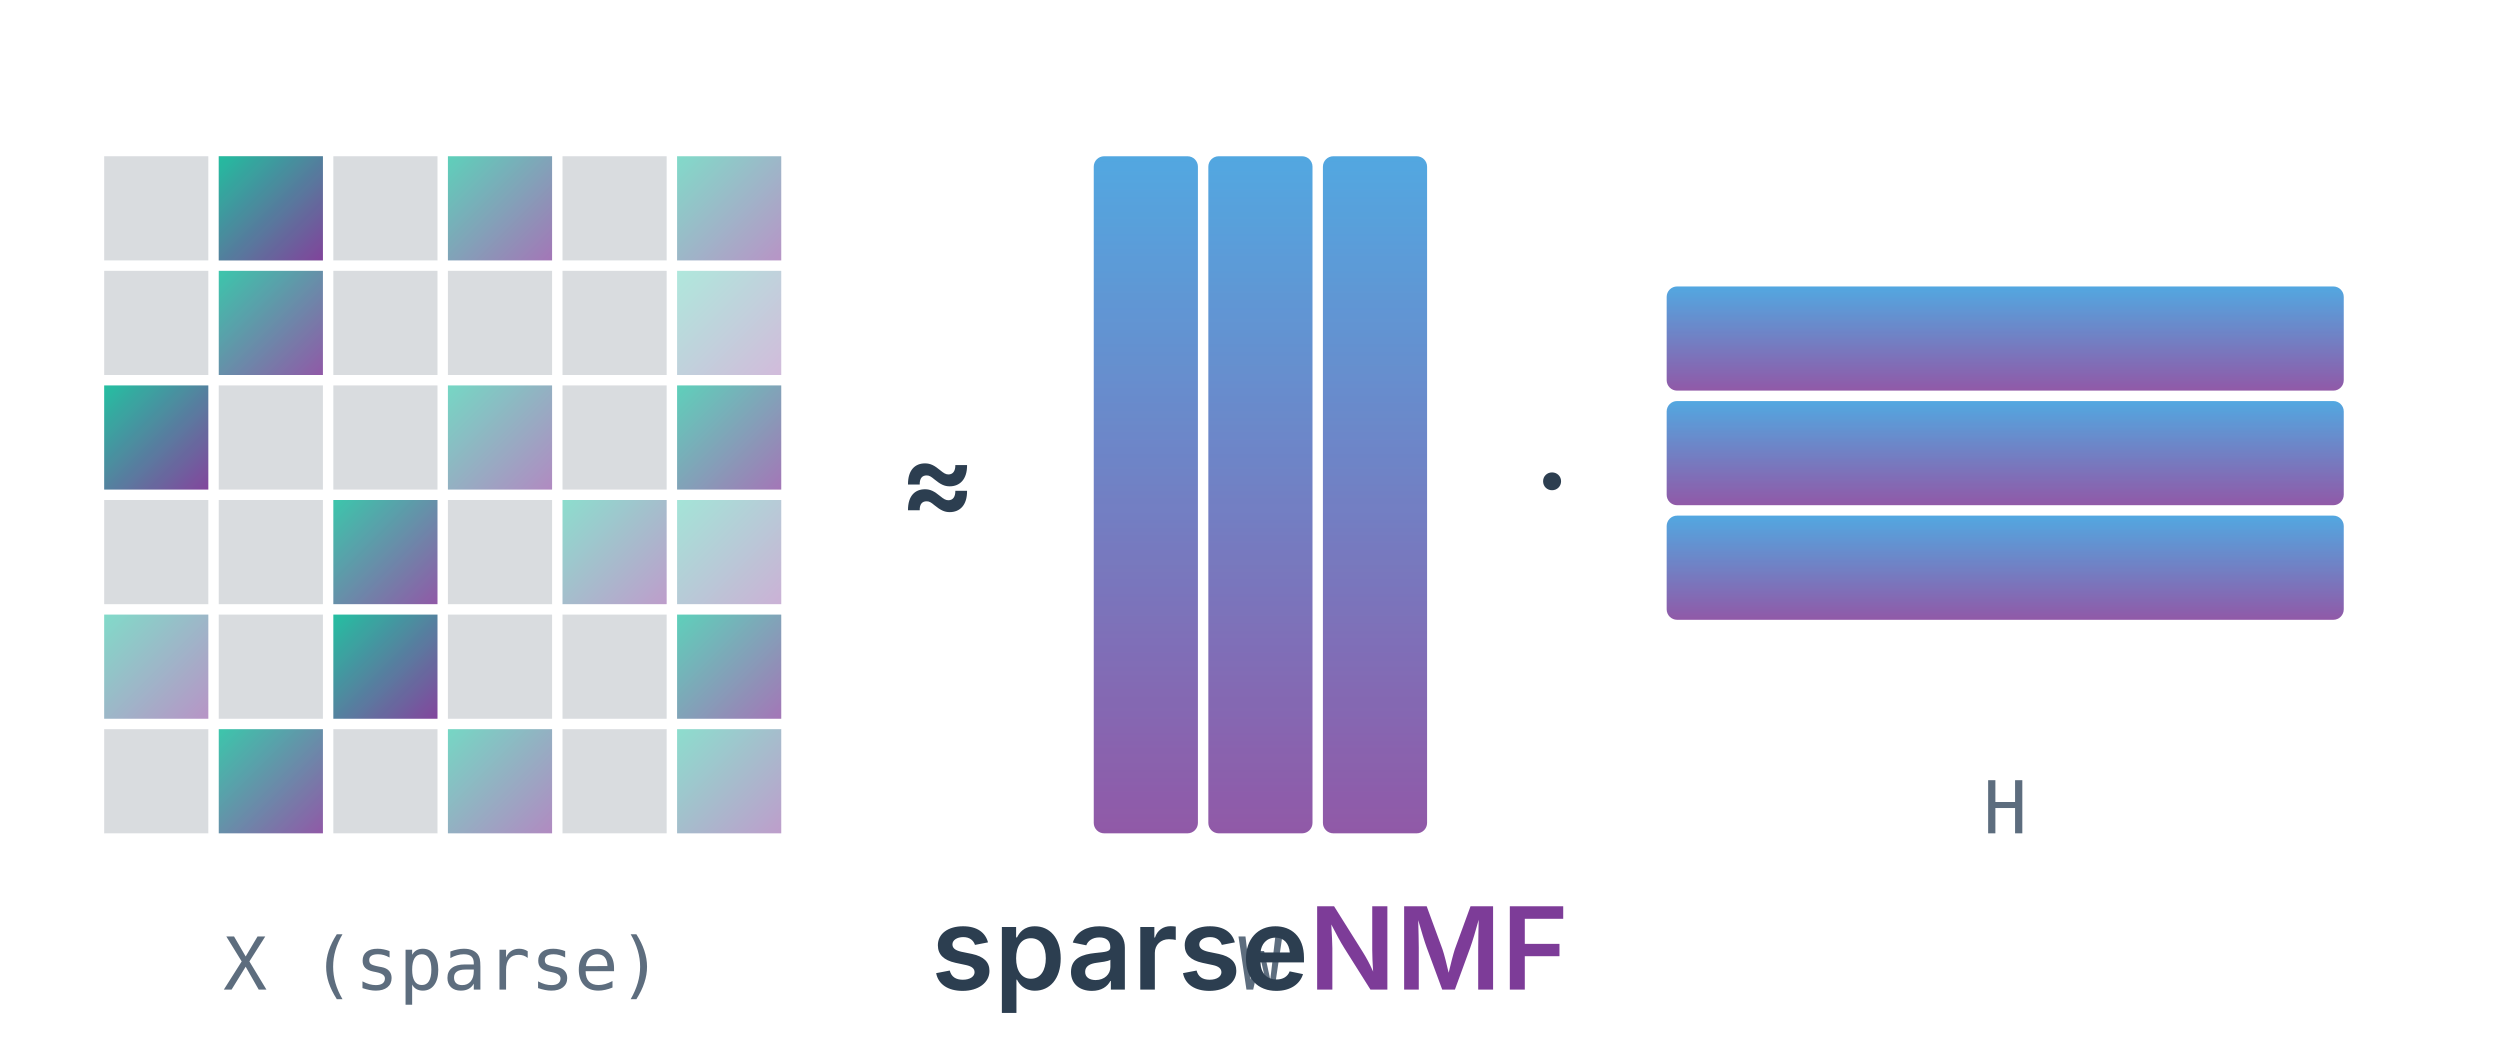
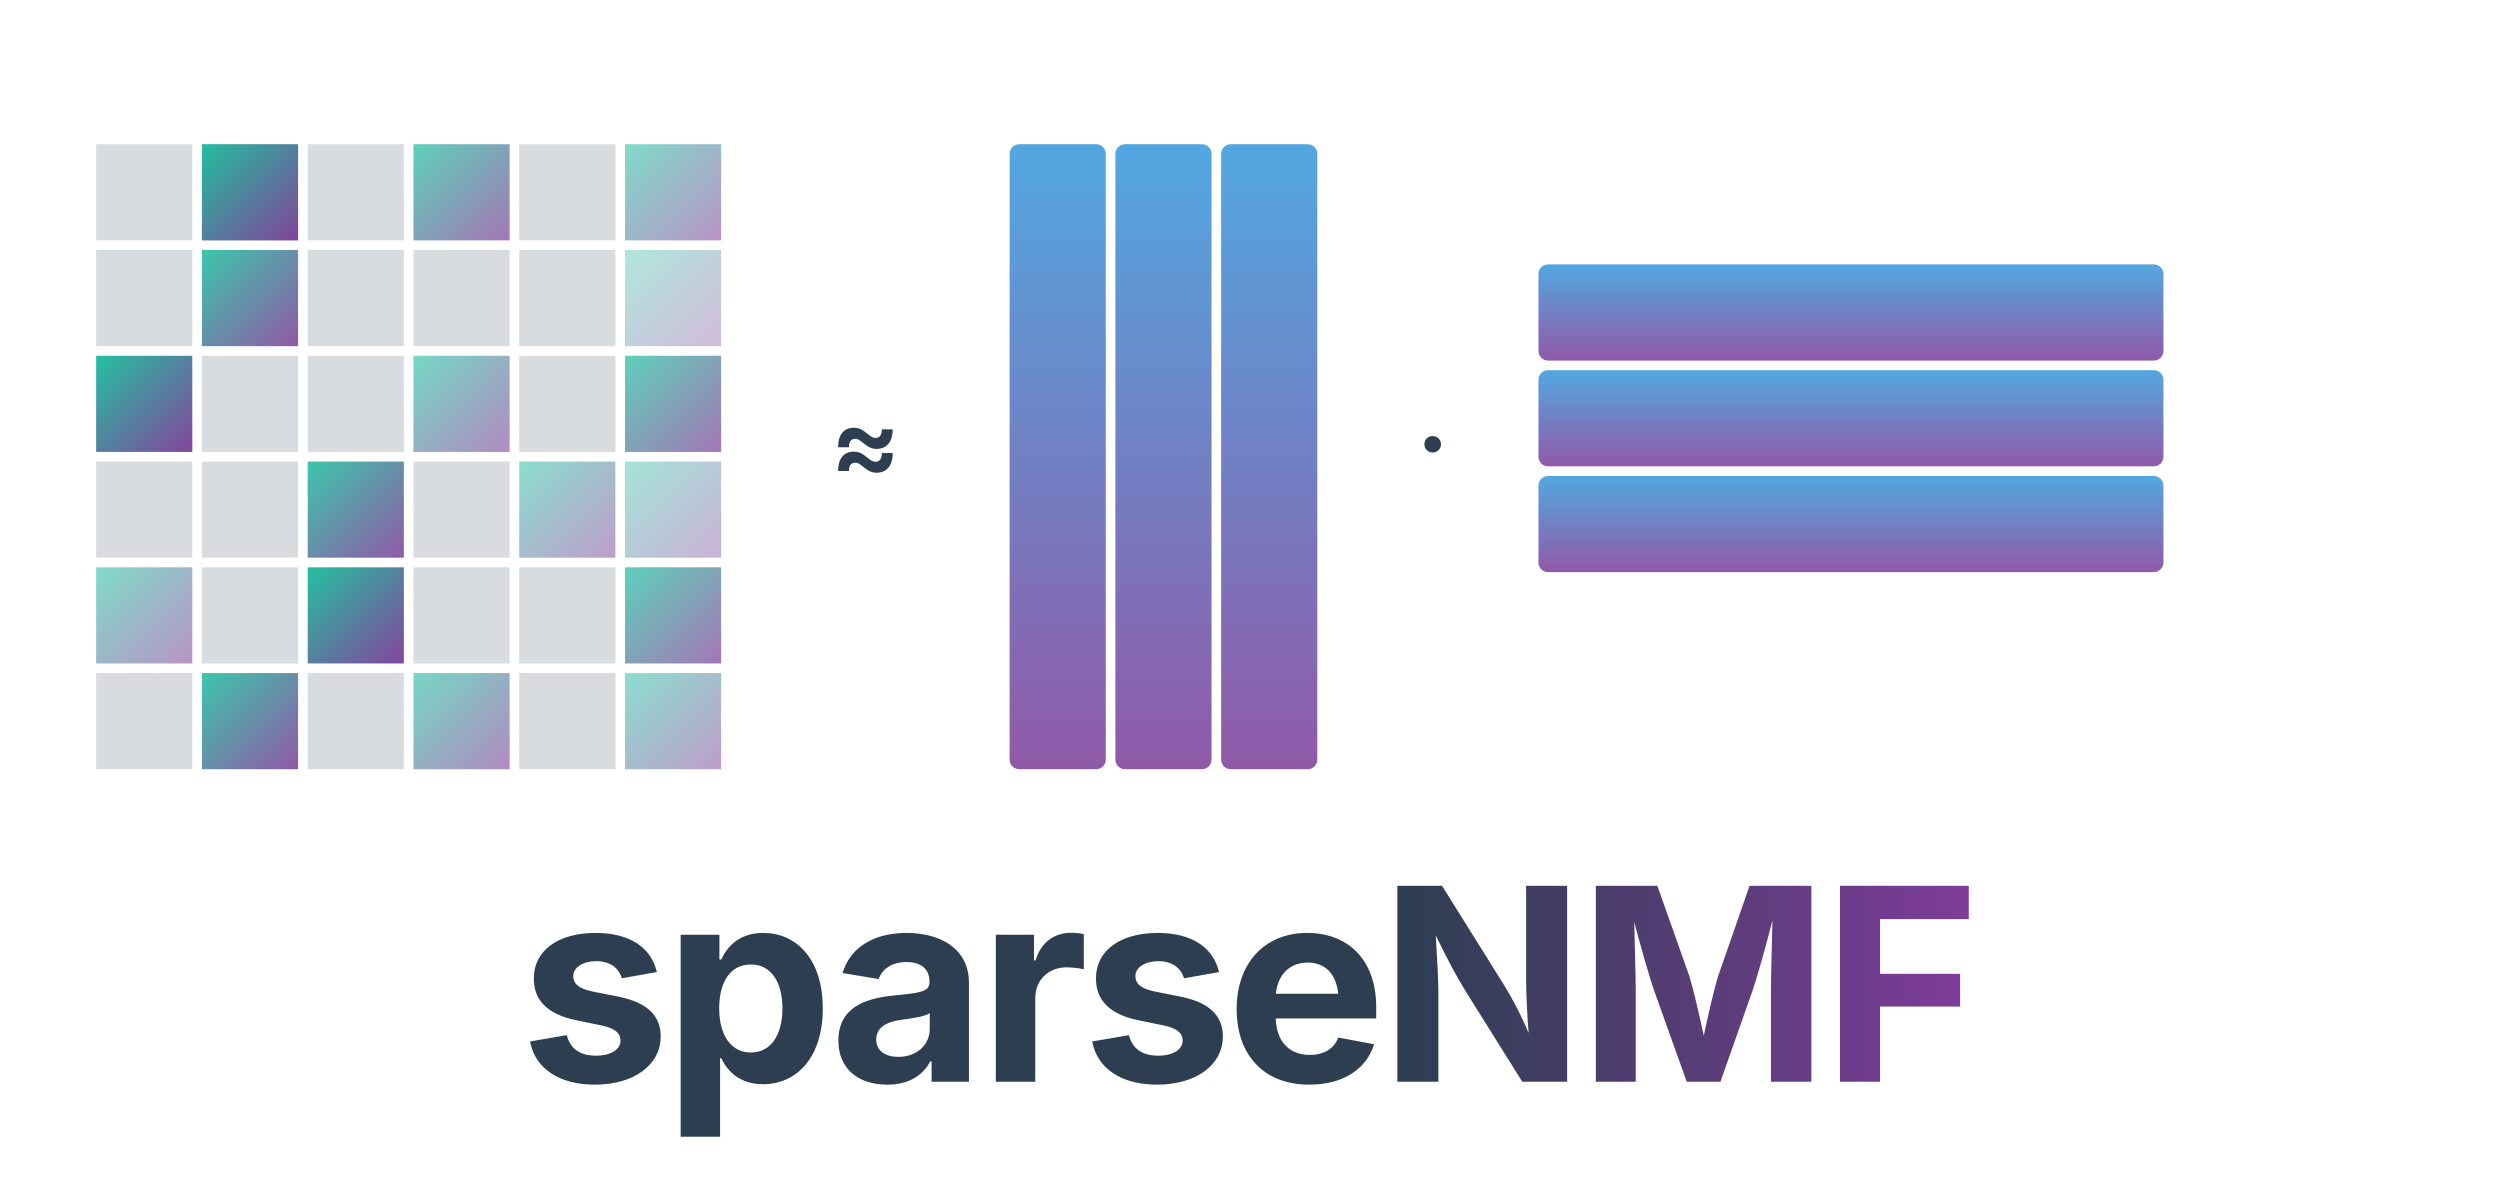
- <svg xmlns="http://www.w3.org/2000/svg" viewBox="0 0 480 200" role="img" aria-label="sparseNMF logo">
+ <svg xmlns="http://www.w3.org/2000/svg" viewBox="0 0 520 250" role="img" aria-label="sparseNMF logo">
  <defs>
    <linearGradient id="cellGrad" x1="0%" y1="0%" x2="100%" y2="100%">
      <stop offset="0%" stop-color="#1abc9c" />
      <stop offset="100%" stop-color="#7d3c98" />
    </linearGradient>
    <linearGradient id="factorGrad" x1="0%" y1="0%" x2="0%" y2="100%">
      <stop offset="0%" stop-color="#3498db" />
      <stop offset="100%" stop-color="#7d3c98" />
    </linearGradient>
+     <linearGradient id="wordGrad" x1="0%" y1="0%" x2="100%" y2="0%">
+       <stop offset="0%" stop-color="#2c3e50" />
+       <stop offset="60%" stop-color="#2c3e50" />
+       <stop offset="100%" stop-color="#7d3c98" />
+     </linearGradient>
    <style>
      .cell { fill: url(#cellGrad); }
      .empty { fill: #2c3e50; opacity: 0.18; }
      .factor { fill: url(#factorGrad); opacity: 0.85; }
-       .label { font-family: 'Inter','Segoe UI',Helvetica,Arial,sans-serif; font-weight: 600; font-size: 22px; fill: #2c3e50; }
-       .small { font-family: 'JetBrains Mono', 'Menlo', monospace; font-size: 14px; fill: #5d6d7e; }
+       .op { font-family: 'Geist','Manrope','Inter',ui-sans-serif,system-ui,sans-serif; font-weight: 600; font-size: 22px; fill: #2c3e50; }
+       .wordmark {
+         font-family: 'Geist','Manrope','Inter',ui-sans-serif,system-ui,sans-serif;
+         font-weight: 700;
+         font-size: 56px;
+         letter-spacing: -0.025em;
+         fill: url(#wordGrad);
+       }
    </style>
  </defs>
  <g transform="translate(20,30)">
    <g class="empty">
      <rect x="0" y="0" width="20" height="20" />
      <rect x="22" y="0" width="20" height="20" />
      <rect x="44" y="0" width="20" height="20" />
      <rect x="88" y="0" width="20" height="20" />
      <rect x="0" y="22" width="20" height="20" />
      <rect x="44" y="22" width="20" height="20" />
      <rect x="66" y="22" width="20" height="20" />
      <rect x="88" y="22" width="20" height="20" />
      <rect x="22" y="44" width="20" height="20" />
      <rect x="44" y="44" width="20" height="20" />
      <rect x="88" y="44" width="20" height="20" />
      <rect x="0" y="66" width="20" height="20" />
      <rect x="22" y="66" width="20" height="20" />
      <rect x="66" y="66" width="20" height="20" />
      <rect x="22" y="88" width="20" height="20" />
      <rect x="66" y="88" width="20" height="20" />
      <rect x="88" y="88" width="20" height="20" />
      <rect x="0" y="110" width="20" height="20" />
      <rect x="44" y="110" width="20" height="20" />
      <rect x="88" y="110" width="20" height="20" />
    </g>
    <g class="cell">
      <rect x="22" y="0" width="20" height="20" opacity="0.95" />
      <rect x="66" y="0" width="20" height="20" opacity="0.7" />
      <rect x="110" y="0" width="20" height="20" opacity="0.55" />
      <rect x="22" y="22" width="20" height="20" opacity="0.85" />
      <rect x="110" y="22" width="20" height="20" opacity="0.35" />
      <rect x="0" y="44" width="20" height="20" opacity="0.95" />
      <rect x="66" y="44" width="20" height="20" opacity="0.6" />
      <rect x="110" y="44" width="20" height="20" opacity="0.7" />
      <rect x="44" y="66" width="20" height="20" opacity="0.85" />
      <rect x="88" y="66" width="20" height="20" opacity="0.5" />
      <rect x="110" y="66" width="20" height="20" opacity="0.4" />
      <rect x="0" y="88" width="20" height="20" opacity="0.55" />
      <rect x="44" y="88" width="20" height="20" opacity="0.95" />
      <rect x="110" y="88" width="20" height="20" opacity="0.7" />
      <rect x="22" y="110" width="20" height="20" opacity="0.85" />
      <rect x="66" y="110" width="20" height="20" opacity="0.6" />
      <rect x="110" y="110" width="20" height="20" opacity="0.5" />
    </g>
-     <text x="65" y="160" text-anchor="middle" class="small">X (sparse)</text>
  </g>
-   <text x="180" y="100" class="label" text-anchor="middle">≈</text>
+   <text x="180" y="100" class="op" text-anchor="middle">≈</text>
  <g transform="translate(210,30)">
    <rect class="factor" x="0" y="0" width="20" height="130" rx="2" />
    <rect class="factor" x="22" y="0" width="20" height="130" rx="2" opacity="0.7" />
    <rect class="factor" x="44" y="0" width="20" height="130" rx="2" opacity="0.4" />
-     <text x="32" y="160" text-anchor="middle" class="small">W</text>
  </g>
-   <text x="298" y="100" class="label" text-anchor="middle">·</text>
+   <text x="298" y="100" class="op" text-anchor="middle">·</text>
  <g transform="translate(320,55)">
    <rect class="factor" x="0" y="0" width="130" height="20" rx="2" />
    <rect class="factor" x="0" y="22" width="130" height="20" rx="2" opacity="0.7" />
    <rect class="factor" x="0" y="44" width="130" height="20" rx="2" opacity="0.4" />
-     <text x="65" y="105" text-anchor="middle" class="small">H</text>
  </g>
-   <text x="240" y="190" text-anchor="middle" class="label">sparse<tspan fill="#7d3c98">NMF</tspan>
-   </text>
+   <text x="260" y="225" text-anchor="middle" class="wordmark">sparseNMF</text>
</svg>
